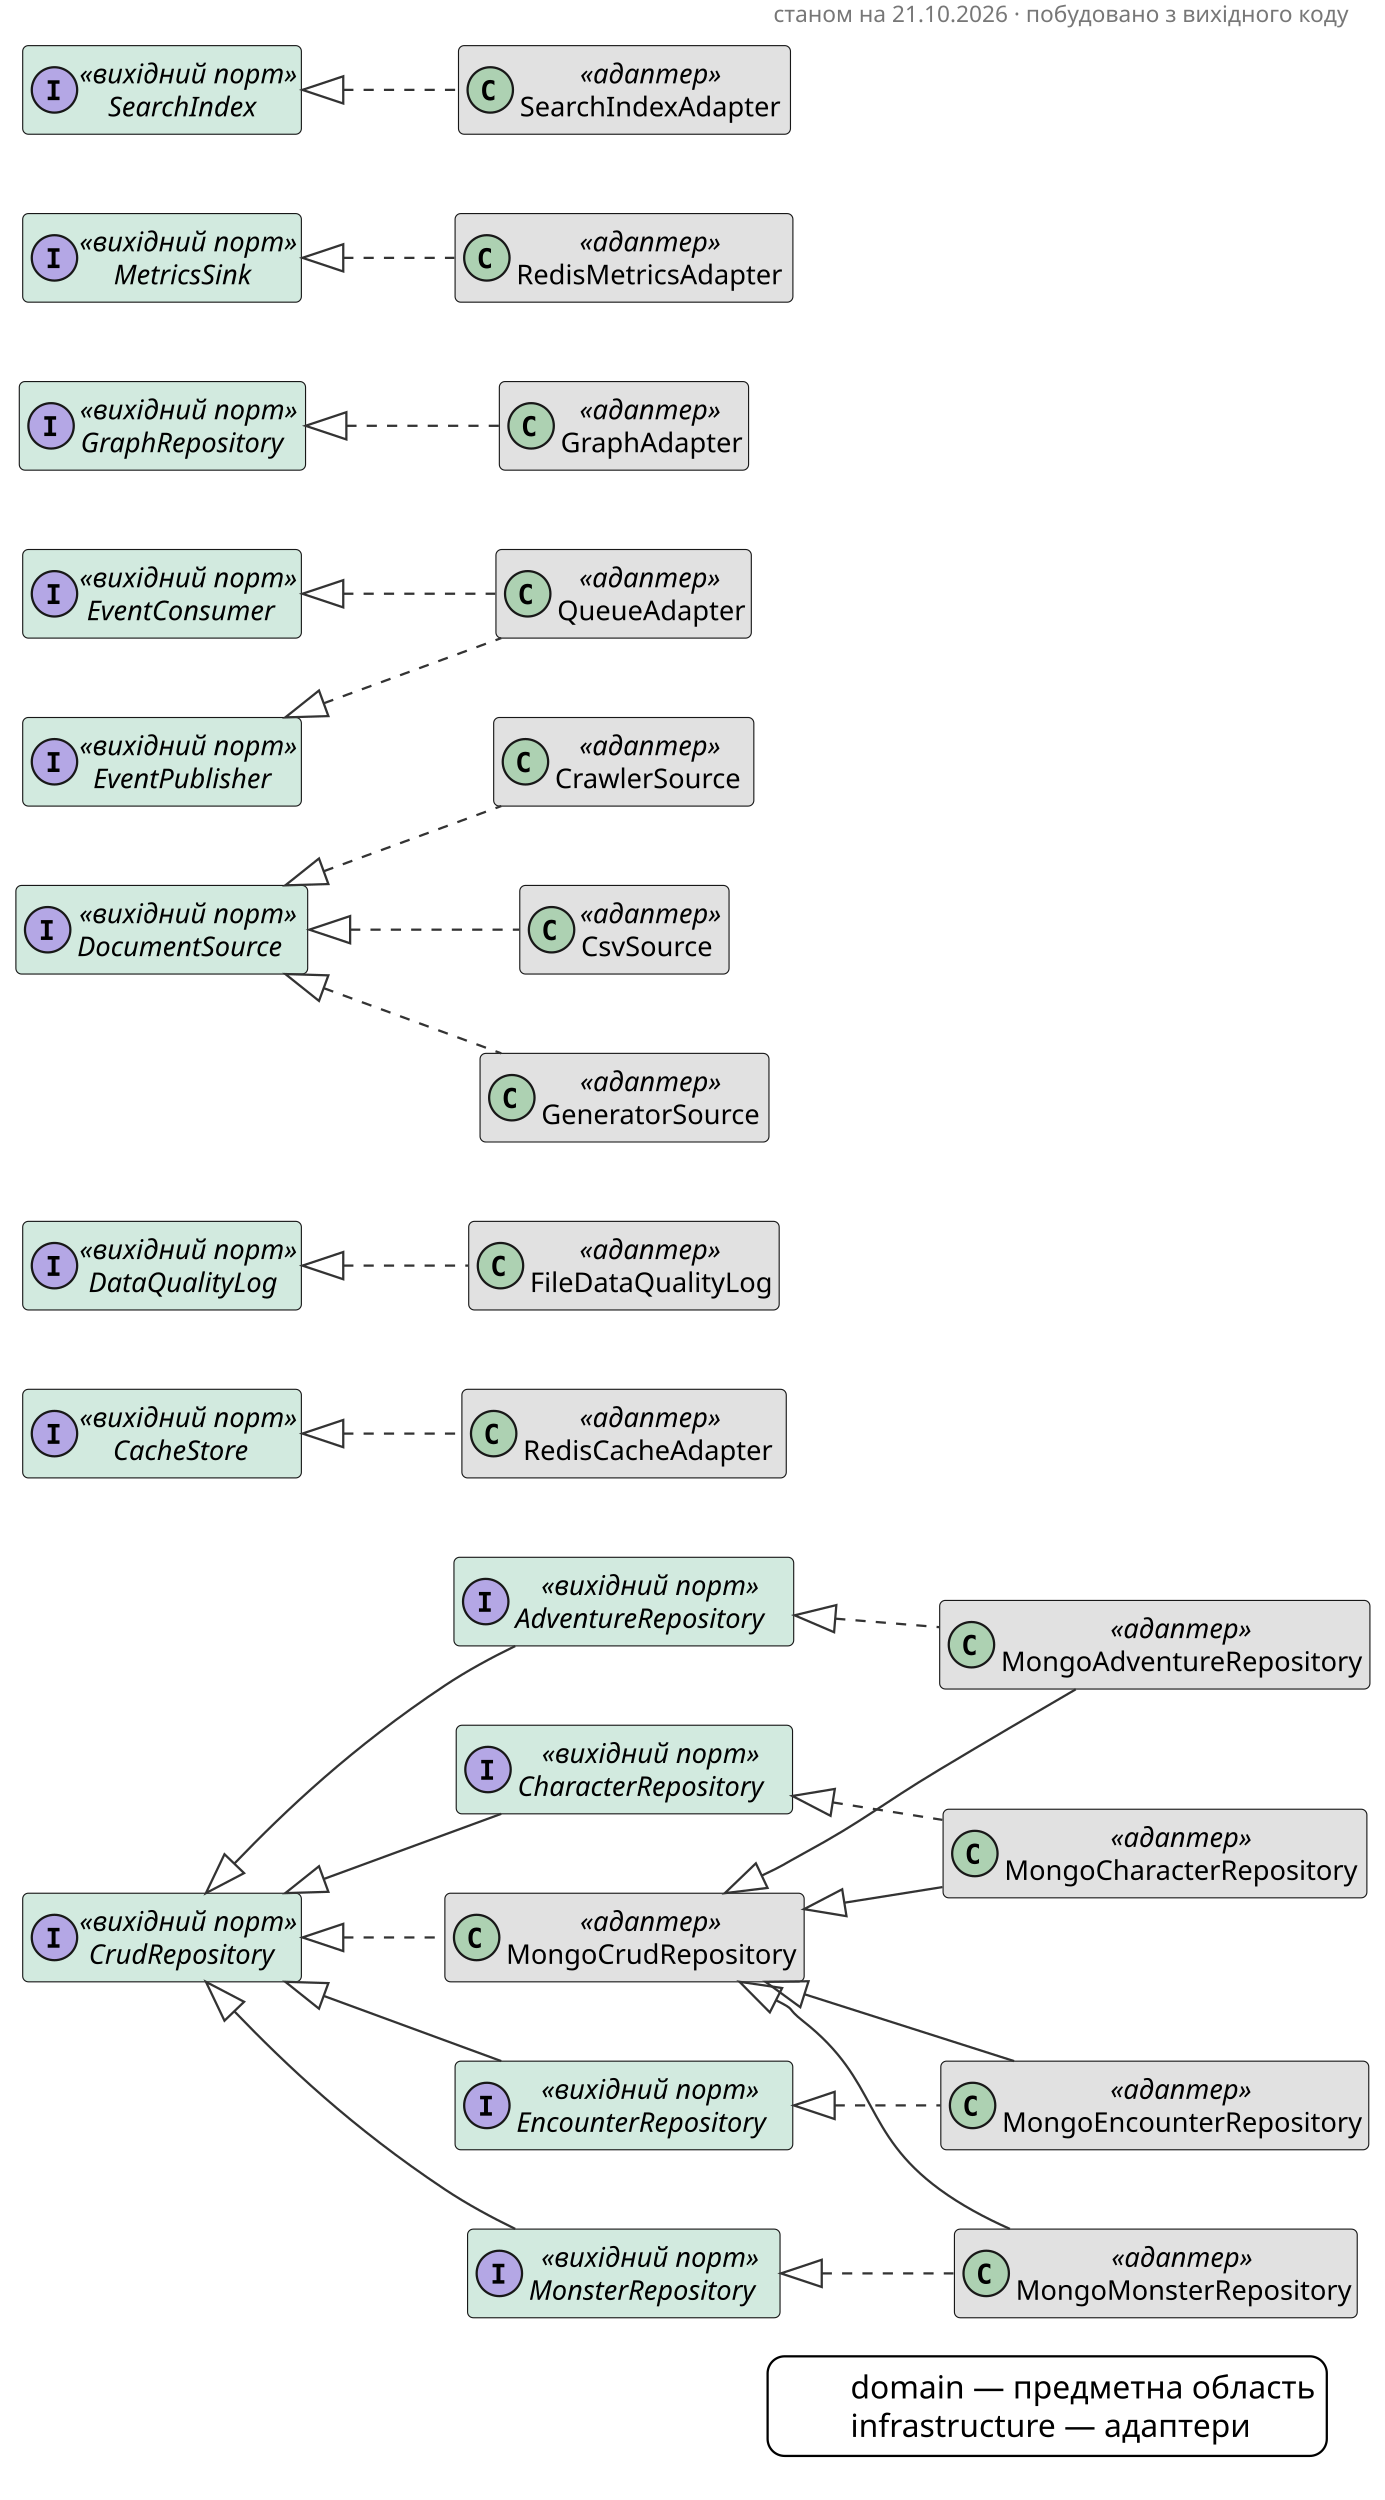
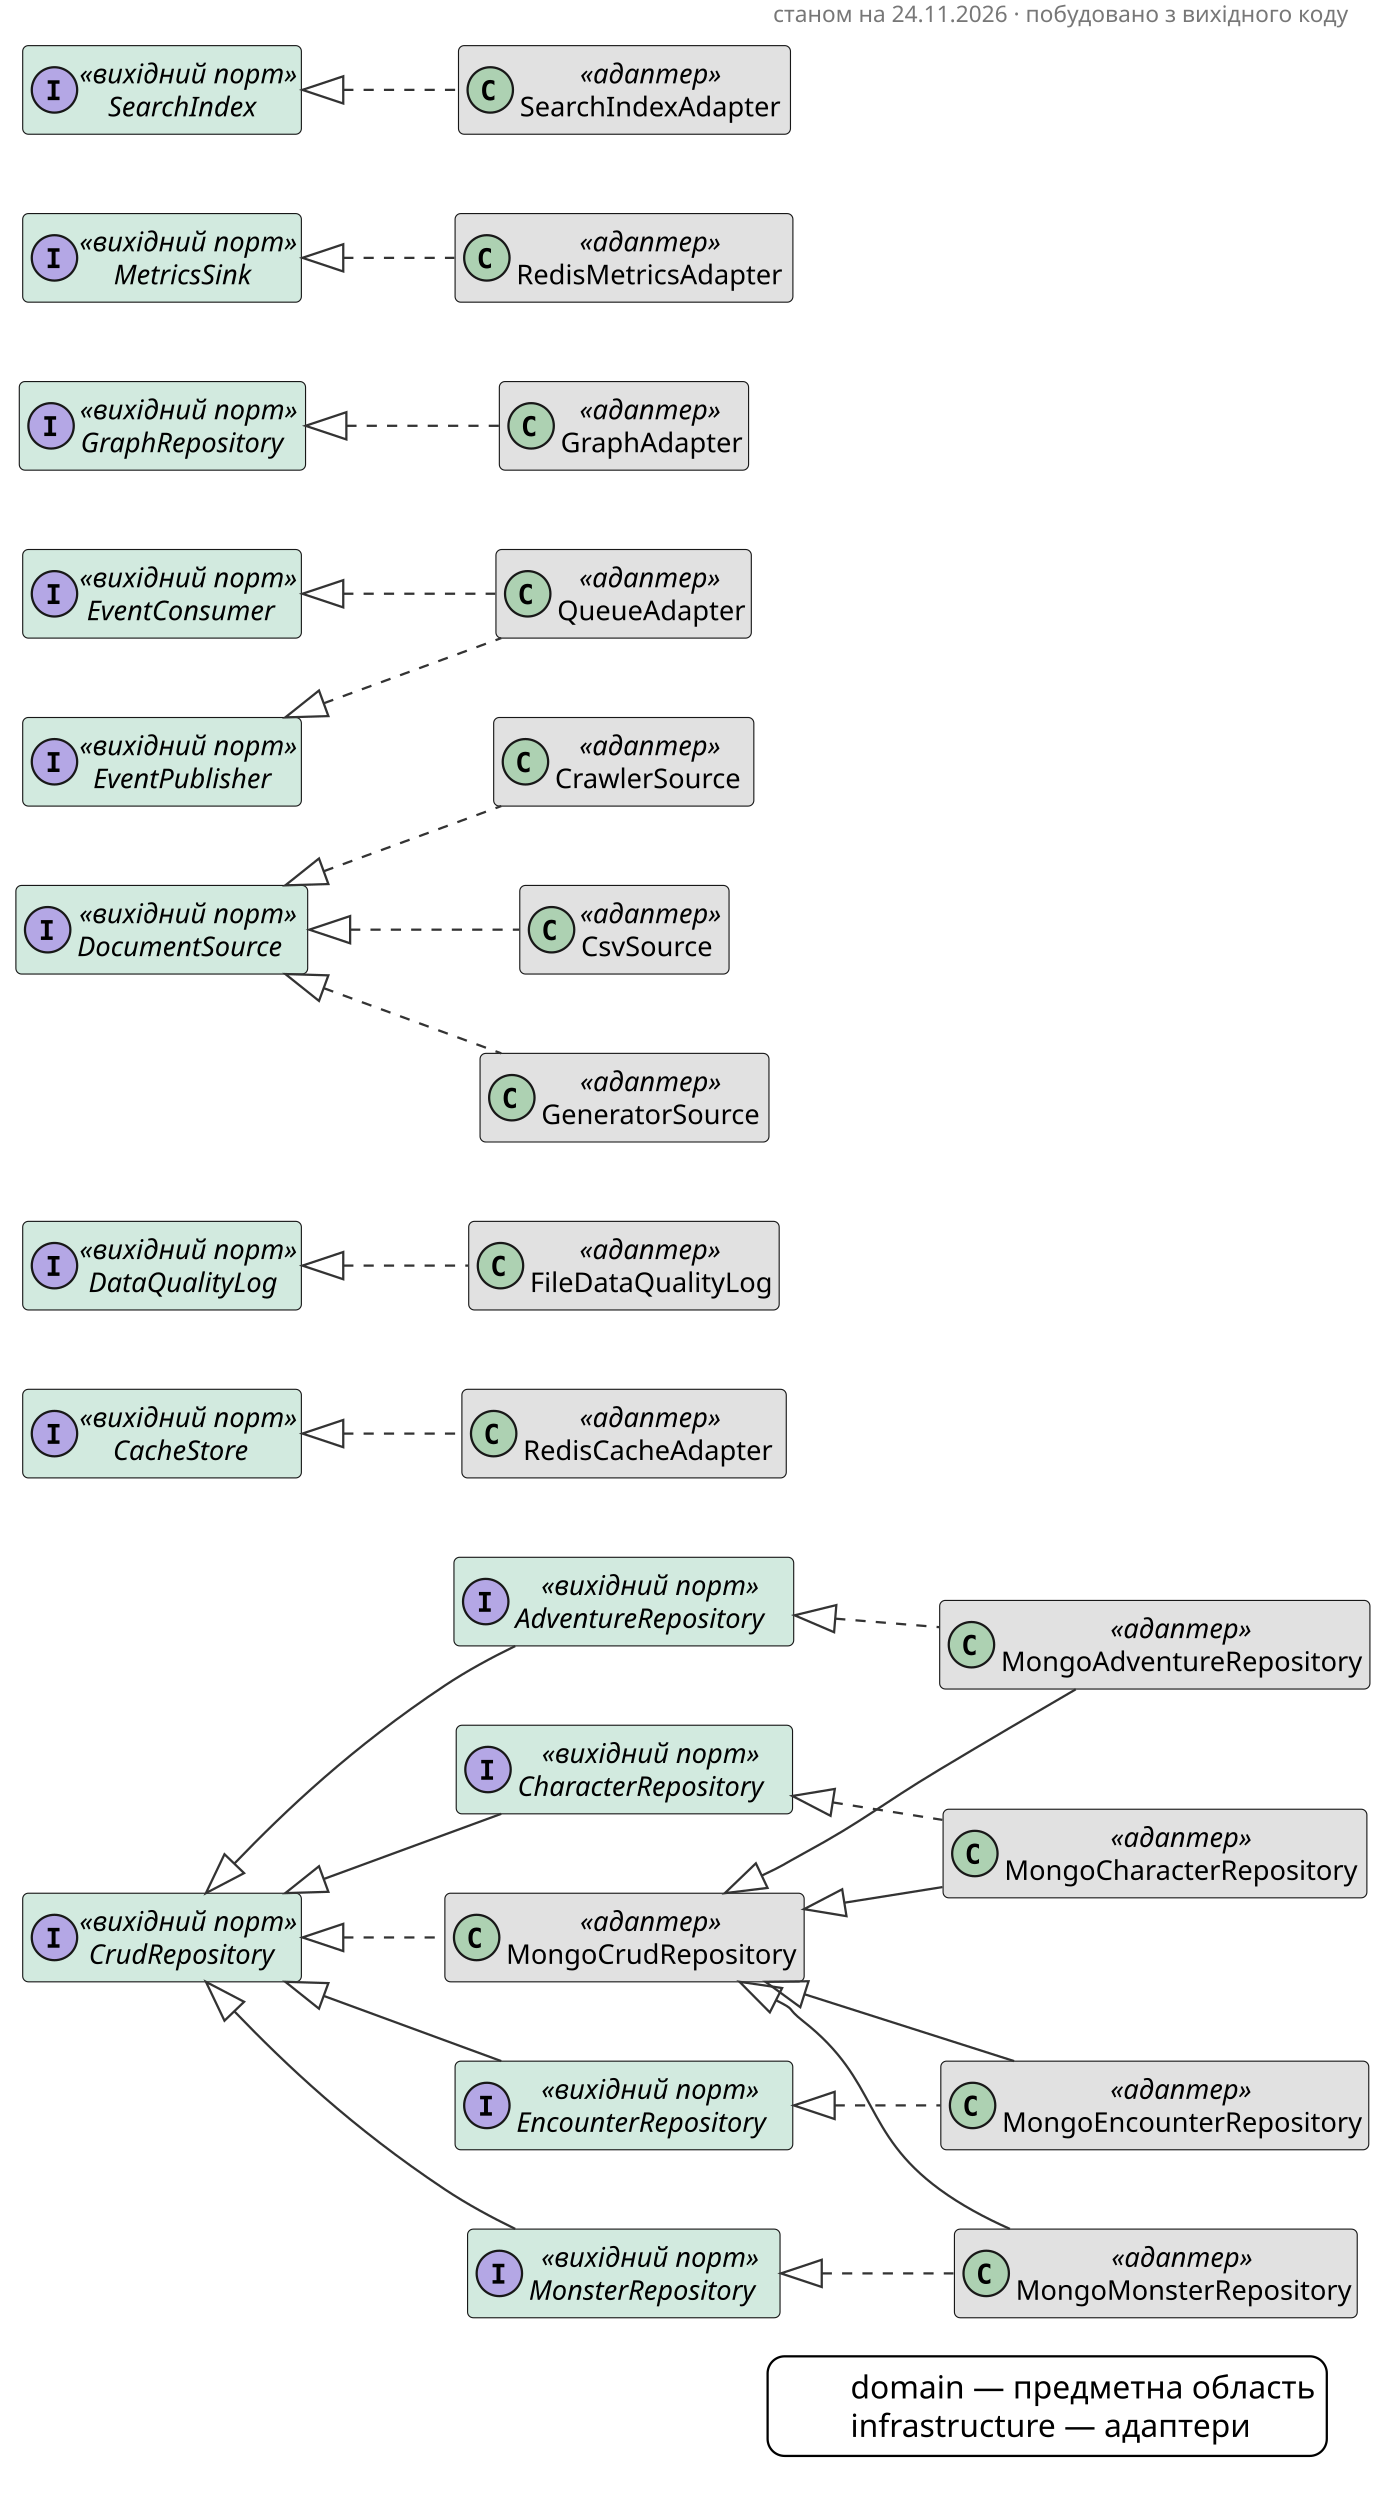
<svg xmlns="http://www.w3.org/2000/svg" contentStyleType="text/css" height="1721.875px" preserveAspectRatio="none" style="width:953px;height:1721px;background:#FFFFFF;" version="1.1" viewBox="0 0 953 1721" width="953.125px" zoomAndPan="magnify">
  <defs>
-     <filter height="1" id="bbl8fwgc0bscm0" width="1" x="0" y="0">
+     <filter height="1" id="b1nzphht1m0il40" width="1" x="0" y="0">
      <feFlood flood-color="#D2EADF" result="flood" />
      <feComposite in="SourceGraphic" in2="flood" operator="over" />
    </filter>
-     <filter height="1" id="bbl8fwgc0bscm1" width="1" x="0" y="0">
+     <filter height="1" id="b1nzphht1m0il41" width="1" x="0" y="0">
      <feFlood flood-color="#E1E1E1" result="flood" />
      <feComposite in="SourceGraphic" in2="flood" operator="over" />
    </filter>
  </defs>
  <g>
-     <text fill="#777777" font-family="sans-serif" font-size="15.625" lengthAdjust="spacing" textLength="399.712" x="532.408" y="15.137">станом на 21.10.2026 · побудовано з вихідного коду</text>
+     <text fill="#777777" font-family="sans-serif" font-size="15.625" lengthAdjust="spacing" textLength="399.948" x="532.172" y="15.137">станом на 24.11.2026 · побудовано з вихідного коду</text>
    <g id="elem_AdventureRepository">
      <rect codeLine="17" fill="#D2EADF" height="60.998" id="AdventureRepository" rx="3.906" ry="3.906" style="stroke:#181818;stroke-width:0.781;" width="233.881" x="312.5" y="1072.031" />
      <ellipse cx="334.375" cy="1102.53" fill="#B4A7E5" rx="15.625" ry="15.625" style="stroke:#181818;stroke-width:1.562;" />
      <path d="M329.712,1098.282 L329.712,1095.889 L337.842,1095.889 L337.842,1098.282 L335.132,1098.282 L335.132,1107.169 L337.842,1107.169 L337.842,1109.561 L329.712,1109.561 L329.712,1107.169 L332.422,1107.169 L332.422,1098.282 L329.712,1098.282 Z " fill="#000000" />
      <text fill="#000000" font-family="sans-serif" font-size="18.75" font-style="italic" lengthAdjust="spacing" textLength="151.218" x="372.582" y="1098.007">«вихідний порт»</text>
      <text fill="#000000" font-family="sans-serif" font-size="18.75" font-style="italic" lengthAdjust="spacing" textLength="187.006" x="354.688" y="1120.694">AdventureRepository</text>
    </g>
    <g id="elem_CacheStore">
      <rect codeLine="18" fill="#D2EADF" height="60.998" id="CacheStore" rx="3.906" ry="3.906" style="stroke:#181818;stroke-width:0.781;" width="191.843" x="15.625" y="956.406" />
      <ellipse cx="37.5" cy="986.905" fill="#B4A7E5" rx="15.625" ry="15.625" style="stroke:#181818;stroke-width:1.562;" />
      <path d="M32.837,982.657 L32.837,980.264 L40.967,980.264 L40.967,982.657 L38.257,982.657 L38.257,991.544 L40.967,991.544 L40.967,993.936 L32.837,993.936 L32.837,991.544 L35.547,991.544 L35.547,982.657 L32.837,982.657 Z " fill="#000000" />
      <text fill="#000000" font-family="sans-serif" font-size="18.75" font-style="italic" lengthAdjust="spacing" textLength="151.218" x="54.688" y="982.382">«вихідний порт»</text>
      <text fill="#000000" font-family="sans-serif" font-size="18.75" font-style="italic" lengthAdjust="spacing" textLength="105.075" x="77.759" y="1005.069">CacheStore</text>
    </g>
    <g id="elem_CharacterRepository">
      <rect codeLine="19" fill="#D2EADF" height="60.998" id="CharacterRepository" rx="3.906" ry="3.906" style="stroke:#181818;stroke-width:0.781;" width="231.519" x="314.062" y="1187.656" />
      <ellipse cx="335.938" cy="1218.155" fill="#B4A7E5" rx="15.625" ry="15.625" style="stroke:#181818;stroke-width:1.562;" />
      <path d="M331.274,1213.907 L331.274,1211.514 L339.404,1211.514 L339.404,1213.907 L336.694,1213.907 L336.694,1222.794 L339.404,1222.794 L339.404,1225.186 L331.274,1225.186 L331.274,1222.794 L333.984,1222.794 L333.984,1213.907 L331.274,1213.907 Z " fill="#000000" />
      <text fill="#000000" font-family="sans-serif" font-size="18.75" font-style="italic" lengthAdjust="spacing" textLength="151.218" x="372.963" y="1213.632">«вихідний порт»</text>
      <text fill="#000000" font-family="sans-serif" font-size="18.75" font-style="italic" lengthAdjust="spacing" textLength="184.644" x="356.25" y="1236.319">CharacterRepository</text>
    </g>
    <g id="elem_CrudRepository">
      <rect codeLine="20" fill="#D2EADF" height="60.998" id="CrudRepository" rx="3.906" ry="3.906" style="stroke:#181818;stroke-width:0.781;" width="191.843" x="15.625" y="1303.281" />
      <ellipse cx="37.5" cy="1333.78" fill="#B4A7E5" rx="15.625" ry="15.625" style="stroke:#181818;stroke-width:1.562;" />
      <path d="M32.837,1329.532 L32.837,1327.139 L40.967,1327.139 L40.967,1329.532 L38.257,1329.532 L38.257,1338.419 L40.967,1338.419 L40.967,1340.811 L32.837,1340.811 L32.837,1338.419 L35.547,1338.419 L35.547,1329.532 L32.837,1329.532 Z " fill="#000000" />
      <text fill="#000000" font-family="sans-serif" font-size="18.75" font-style="italic" lengthAdjust="spacing" textLength="151.218" x="54.688" y="1329.257">«вихідний порт»</text>
      <text fill="#000000" font-family="sans-serif" font-size="18.75" font-style="italic" lengthAdjust="spacing" textLength="138.391" x="61.101" y="1351.944">CrudRepository</text>
    </g>
    <g id="elem_DataQualityLog">
      <rect codeLine="21" fill="#D2EADF" height="60.998" id="DataQualityLog" rx="3.906" ry="3.906" style="stroke:#181818;stroke-width:0.781;" width="191.843" x="15.625" y="840.781" />
      <ellipse cx="37.5" cy="871.28" fill="#B4A7E5" rx="15.625" ry="15.625" style="stroke:#181818;stroke-width:1.562;" />
      <path d="M32.837,867.032 L32.837,864.639 L40.967,864.639 L40.967,867.032 L38.257,867.032 L38.257,875.919 L40.967,875.919 L40.967,878.311 L32.837,878.311 L32.837,875.919 L35.547,875.919 L35.547,867.032 L32.837,867.032 Z " fill="#000000" />
      <text fill="#000000" font-family="sans-serif" font-size="18.75" font-style="italic" lengthAdjust="spacing" textLength="151.218" x="54.688" y="866.757">«вихідний порт»</text>
      <text fill="#000000" font-family="sans-serif" font-size="18.75" font-style="italic" lengthAdjust="spacing" textLength="138.767" x="60.913" y="889.444">DataQualityLog</text>
    </g>
    <g id="elem_DocumentSource">
      <rect codeLine="22" fill="#D2EADF" height="60.998" id="DocumentSource" rx="3.906" ry="3.906" style="stroke:#181818;stroke-width:0.781;" width="200.867" x="10.938" y="609.531" />
      <ellipse cx="32.812" cy="640.03" fill="#B4A7E5" rx="15.625" ry="15.625" style="stroke:#181818;stroke-width:1.562;" />
      <path d="M28.149,635.782 L28.149,633.389 L36.279,633.389 L36.279,635.782 L33.569,635.782 L33.569,644.669 L36.279,644.669 L36.279,647.061 L28.149,647.061 L28.149,644.669 L30.859,644.669 L30.859,635.782 L28.149,635.782 Z " fill="#000000" />
      <text fill="#000000" font-family="sans-serif" font-size="18.75" font-style="italic" lengthAdjust="spacing" textLength="151.218" x="54.512" y="635.507">«вихідний порт»</text>
      <text fill="#000000" font-family="sans-serif" font-size="18.75" font-style="italic" lengthAdjust="spacing" textLength="153.992" x="53.125" y="658.194">DocumentSource</text>
    </g>
    <g id="elem_EncounterRepository">
      <rect codeLine="23" fill="#D2EADF" height="60.998" id="EncounterRepository" rx="3.906" ry="3.906" style="stroke:#181818;stroke-width:0.781;" width="232.462" x="313.281" y="1418.906" />
      <ellipse cx="335.156" cy="1449.405" fill="#B4A7E5" rx="15.625" ry="15.625" style="stroke:#181818;stroke-width:1.562;" />
      <path d="M330.493,1445.157 L330.493,1442.764 L338.623,1442.764 L338.623,1445.157 L335.913,1445.157 L335.913,1454.044 L338.623,1454.044 L338.623,1456.436 L330.493,1456.436 L330.493,1454.044 L333.203,1454.044 L333.203,1445.157 L330.493,1445.157 Z " fill="#000000" />
      <text fill="#000000" font-family="sans-serif" font-size="18.75" font-style="italic" lengthAdjust="spacing" textLength="151.218" x="372.653" y="1444.882">«вихідний порт»</text>
      <text fill="#000000" font-family="sans-serif" font-size="18.75" font-style="italic" lengthAdjust="spacing" textLength="185.587" x="355.469" y="1467.569">EncounterRepository</text>
    </g>
    <g id="elem_EventConsumer">
      <rect codeLine="24" fill="#D2EADF" height="60.998" id="EventConsumer" rx="3.906" ry="3.906" style="stroke:#181818;stroke-width:0.781;" width="191.843" x="15.625" y="378.281" />
      <ellipse cx="37.5" cy="408.78" fill="#B4A7E5" rx="15.625" ry="15.625" style="stroke:#181818;stroke-width:1.562;" />
      <path d="M32.837,404.532 L32.837,402.139 L40.967,402.139 L40.967,404.532 L38.257,404.532 L38.257,413.419 L40.967,413.419 L40.967,415.811 L32.837,415.811 L32.837,413.419 L35.547,413.419 L35.547,404.532 L32.837,404.532 Z " fill="#000000" />
      <text fill="#000000" font-family="sans-serif" font-size="18.75" font-style="italic" lengthAdjust="spacing" textLength="151.218" x="54.688" y="404.257">«вихідний порт»</text>
      <text fill="#000000" font-family="sans-serif" font-size="18.75" font-style="italic" lengthAdjust="spacing" textLength="141.147" x="59.723" y="426.944">EventConsumer</text>
    </g>
    <g id="elem_EventPublisher">
      <rect codeLine="25" fill="#D2EADF" height="60.998" id="EventPublisher" rx="3.906" ry="3.906" style="stroke:#181818;stroke-width:0.781;" width="191.843" x="15.625" y="493.906" />
      <ellipse cx="37.5" cy="524.405" fill="#B4A7E5" rx="15.625" ry="15.625" style="stroke:#181818;stroke-width:1.562;" />
      <path d="M32.837,520.157 L32.837,517.764 L40.967,517.764 L40.967,520.157 L38.257,520.157 L38.257,529.044 L40.967,529.044 L40.967,531.436 L32.837,531.436 L32.837,529.044 L35.547,529.044 L35.547,520.157 L32.837,520.157 Z " fill="#000000" />
      <text fill="#000000" font-family="sans-serif" font-size="18.75" font-style="italic" lengthAdjust="spacing" textLength="151.218" x="54.688" y="519.882">«вихідний порт»</text>
      <text fill="#000000" font-family="sans-serif" font-size="18.75" font-style="italic" lengthAdjust="spacing" textLength="132.339" x="64.127" y="542.569">EventPublisher</text>
    </g>
    <g id="elem_GraphRepository">
      <rect codeLine="26" fill="#D2EADF" height="60.998" id="GraphRepository" rx="3.906" ry="3.906" style="stroke:#181818;stroke-width:0.781;" width="197.058" x="13.281" y="262.656" />
      <ellipse cx="35.156" cy="293.155" fill="#B4A7E5" rx="15.625" ry="15.625" style="stroke:#181818;stroke-width:1.562;" />
      <path d="M30.493,288.907 L30.493,286.514 L38.623,286.514 L38.623,288.907 L35.913,288.907 L35.913,297.794 L38.623,297.794 L38.623,300.186 L30.493,300.186 L30.493,297.794 L33.203,297.794 L33.203,288.907 L30.493,288.907 Z " fill="#000000" />
      <text fill="#000000" font-family="sans-serif" font-size="18.75" font-style="italic" lengthAdjust="spacing" textLength="151.218" x="54.952" y="288.632">«вихідний порт»</text>
      <text fill="#000000" font-family="sans-serif" font-size="18.75" font-style="italic" lengthAdjust="spacing" textLength="150.183" x="55.469" y="311.319">GraphRepository</text>
    </g>
    <g id="elem_MetricsSink">
      <rect codeLine="27" fill="#D2EADF" height="60.998" id="MetricsSink" rx="3.906" ry="3.906" style="stroke:#181818;stroke-width:0.781;" width="191.843" x="15.625" y="147.031" />
      <ellipse cx="37.5" cy="177.53" fill="#B4A7E5" rx="15.625" ry="15.625" style="stroke:#181818;stroke-width:1.562;" />
      <path d="M32.837,173.282 L32.837,170.889 L40.967,170.889 L40.967,173.282 L38.257,173.282 L38.257,182.169 L40.967,182.169 L40.967,184.561 L32.837,184.561 L32.837,182.169 L35.547,182.169 L35.547,173.282 L32.837,173.282 Z " fill="#000000" />
      <text fill="#000000" font-family="sans-serif" font-size="18.75" font-style="italic" lengthAdjust="spacing" textLength="151.218" x="54.688" y="173.007">«вихідний порт»</text>
      <text fill="#000000" font-family="sans-serif" font-size="18.75" font-style="italic" lengthAdjust="spacing" textLength="104.059" x="78.267" y="195.694">MetricsSink</text>
    </g>
    <g id="elem_MonsterRepository">
      <rect codeLine="28" fill="#D2EADF" height="60.998" id="MonsterRepository" rx="3.906" ry="3.906" style="stroke:#181818;stroke-width:0.781;" width="215.103" x="321.875" y="1534.531" />
      <ellipse cx="343.75" cy="1565.03" fill="#B4A7E5" rx="15.625" ry="15.625" style="stroke:#181818;stroke-width:1.562;" />
      <path d="M339.087,1560.782 L339.087,1558.389 L347.217,1558.389 L347.217,1560.782 L344.507,1560.782 L344.507,1569.669 L347.217,1569.669 L347.217,1572.061 L339.087,1572.061 L339.087,1569.669 L341.797,1569.669 L341.797,1560.782 L339.087,1560.782 Z " fill="#000000" />
      <text fill="#000000" font-family="sans-serif" font-size="18.75" font-style="italic" lengthAdjust="spacing" textLength="151.218" x="372.568" y="1560.507">«вихідний порт»</text>
      <text fill="#000000" font-family="sans-serif" font-size="18.75" font-style="italic" lengthAdjust="spacing" textLength="168.228" x="364.062" y="1583.194">MonsterRepository</text>
    </g>
    <g id="elem_SearchIndex">
      <rect codeLine="29" fill="#D2EADF" height="60.998" id="SearchIndex" rx="3.906" ry="3.906" style="stroke:#181818;stroke-width:0.781;" width="191.843" x="15.625" y="31.406" />
      <ellipse cx="37.5" cy="61.905" fill="#B4A7E5" rx="15.625" ry="15.625" style="stroke:#181818;stroke-width:1.562;" />
      <path d="M32.837,57.657 L32.837,55.264 L40.967,55.264 L40.967,57.657 L38.257,57.657 L38.257,66.544 L40.967,66.544 L40.967,68.936 L32.837,68.936 L32.837,66.544 L35.547,66.544 L35.547,57.657 L32.837,57.657 Z " fill="#000000" />
      <text fill="#000000" font-family="sans-serif" font-size="18.75" font-style="italic" lengthAdjust="spacing" textLength="151.218" x="54.688" y="57.382">«вихідний порт»</text>
      <text fill="#000000" font-family="sans-serif" font-size="18.75" font-style="italic" lengthAdjust="spacing" textLength="111.832" x="74.38" y="80.069">SearchIndex</text>
    </g>
    <g id="elem_QueueAdapter">
      <rect codeLine="30" fill="#E1E1E1" height="60.998" id="QueueAdapter" rx="3.906" ry="3.906" style="stroke:#181818;stroke-width:0.781;" width="175.8" x="341.406" y="378.281" />
      <ellipse cx="363.281" cy="408.78" fill="#ADD1B2" rx="15.625" ry="15.625" style="stroke:#181818;stroke-width:1.562;" />
      <path d="M366.138,415.421 Q365.503,415.738 364.795,415.909 Q364.087,416.08 363.33,416.08 Q360.547,416.08 359.082,414.273 Q357.642,412.442 357.642,409 Q357.642,405.533 359.082,403.726 Q360.547,401.895 363.33,401.895 Q364.087,401.895 364.795,402.066 Q365.527,402.212 366.138,402.554 L366.138,405.557 Q365.454,404.923 364.795,404.63 Q364.136,404.312 363.452,404.312 Q361.963,404.312 361.206,405.508 Q360.449,406.68 360.449,409 Q360.449,411.295 361.206,412.466 Q361.963,413.638 363.452,413.638 Q364.136,413.638 364.795,413.345 Q365.454,413.052 366.138,412.418 L366.138,415.421 Z " fill="#000000" />
      <text fill="#000000" font-family="sans-serif" font-size="18.75" font-style="italic" lengthAdjust="spacing" textLength="98.731" x="398.691" y="404.257">«адаптер»</text>
      <text fill="#000000" font-family="sans-serif" font-size="18.75" lengthAdjust="spacing" textLength="128.925" x="383.594" y="426.944">QueueAdapter</text>
    </g>
    <g id="elem_FileDataQualityLog">
      <rect codeLine="31" fill="#E1E1E1" height="60.998" id="FileDataQualityLog" rx="3.906" ry="3.906" style="stroke:#181818;stroke-width:0.781;" width="213.73" x="322.656" y="840.781" />
      <ellipse cx="344.531" cy="871.28" fill="#ADD1B2" rx="15.625" ry="15.625" style="stroke:#181818;stroke-width:1.562;" />
      <path d="M347.388,877.92 Q346.753,878.238 346.045,878.409 Q345.337,878.58 344.58,878.58 Q341.797,878.58 340.332,876.773 Q338.892,874.942 338.892,871.5 Q338.892,868.033 340.332,866.226 Q341.797,864.395 344.58,864.395 Q345.337,864.395 346.045,864.566 Q346.777,864.712 347.388,865.054 L347.388,868.057 Q346.704,867.423 346.045,867.13 Q345.386,866.812 344.702,866.812 Q343.213,866.812 342.456,868.008 Q341.699,869.18 341.699,871.5 Q341.699,873.795 342.456,874.966 Q343.213,876.138 344.702,876.138 Q345.386,876.138 346.045,875.845 Q346.704,875.552 347.388,874.918 L347.388,877.92 Z " fill="#000000" />
      <text fill="#000000" font-family="sans-serif" font-size="18.75" font-style="italic" lengthAdjust="spacing" textLength="98.731" x="398.906" y="866.757">«адаптер»</text>
      <text fill="#000000" font-family="sans-serif" font-size="18.75" lengthAdjust="spacing" textLength="166.855" x="364.844" y="889.444">FileDataQualityLog</text>
    </g>
    <g id="elem_GraphAdapter">
      <rect codeLine="32" fill="#E1E1E1" height="60.998" id="GraphAdapter" rx="3.906" ry="3.906" style="stroke:#181818;stroke-width:0.781;" width="171.57" x="343.75" y="262.656" />
      <ellipse cx="365.625" cy="293.155" fill="#ADD1B2" rx="15.625" ry="15.625" style="stroke:#181818;stroke-width:1.562;" />
      <path d="M368.481,299.796 Q367.847,300.113 367.139,300.284 Q366.431,300.455 365.674,300.455 Q362.891,300.455 361.426,298.648 Q359.985,296.817 359.985,293.375 Q359.985,289.908 361.426,288.101 Q362.891,286.27 365.674,286.27 Q366.431,286.27 367.139,286.441 Q367.871,286.587 368.481,286.929 L368.481,289.932 Q367.798,289.298 367.139,289.005 Q366.479,288.687 365.796,288.687 Q364.307,288.687 363.55,289.883 Q362.793,291.055 362.793,293.375 Q362.793,295.67 363.55,296.841 Q364.307,298.013 365.796,298.013 Q366.479,298.013 367.139,297.72 Q367.798,297.427 368.481,296.793 L368.481,299.796 Z " fill="#000000" />
      <text fill="#000000" font-family="sans-serif" font-size="18.75" font-style="italic" lengthAdjust="spacing" textLength="98.731" x="398.92" y="288.632">«адаптер»</text>
      <text fill="#000000" font-family="sans-serif" font-size="18.75" lengthAdjust="spacing" textLength="124.695" x="385.938" y="311.319">GraphAdapter</text>
    </g>
    <g id="elem_MongoAdventureRepository">
      <rect codeLine="33" fill="#E1E1E1" height="60.998" id="MongoAdventureRepository" rx="3.906" ry="3.906" style="stroke:#181818;stroke-width:0.781;" width="296.182" x="646.875" y="1101.718" />
      <ellipse cx="668.75" cy="1132.217" fill="#ADD1B2" rx="15.625" ry="15.625" style="stroke:#181818;stroke-width:1.562;" />
      <path d="M671.606,1138.858 Q670.972,1139.175 670.264,1139.346 Q669.556,1139.517 668.799,1139.517 Q666.016,1139.517 664.551,1137.711 Q663.11,1135.88 663.11,1132.437 Q663.11,1128.97 664.551,1127.164 Q666.016,1125.333 668.799,1125.333 Q669.556,1125.333 670.264,1125.504 Q670.996,1125.65 671.606,1125.992 L671.606,1128.995 Q670.923,1128.36 670.264,1128.067 Q669.605,1127.75 668.921,1127.75 Q667.432,1127.75 666.675,1128.946 Q665.918,1130.118 665.918,1132.437 Q665.918,1134.732 666.675,1135.904 Q667.432,1137.076 668.921,1137.076 Q669.605,1137.076 670.264,1136.783 Q670.923,1136.49 671.606,1135.855 L671.606,1138.858 Z " fill="#000000" />
      <text fill="#000000" font-family="sans-serif" font-size="18.75" font-style="italic" lengthAdjust="spacing" textLength="98.731" x="764.351" y="1127.695">«адаптер»</text>
      <text fill="#000000" font-family="sans-serif" font-size="18.75" lengthAdjust="spacing" textLength="249.307" x="689.062" y="1150.381">MongoAdventureRepository</text>
    </g>
    <g id="elem_MongoCharacterRepository">
      <rect codeLine="34" fill="#E1E1E1" height="60.998" id="MongoCharacterRepository" rx="3.906" ry="3.906" style="stroke:#181818;stroke-width:0.781;" width="291.742" x="649.219" y="1245.468" />
      <ellipse cx="671.094" cy="1275.967" fill="#ADD1B2" rx="15.625" ry="15.625" style="stroke:#181818;stroke-width:1.562;" />
      <path d="M673.95,1282.608 Q673.315,1282.925 672.607,1283.096 Q671.899,1283.267 671.143,1283.267 Q668.359,1283.267 666.894,1281.461 Q665.454,1279.63 665.454,1276.187 Q665.454,1272.72 666.894,1270.914 Q668.359,1269.083 671.143,1269.083 Q671.899,1269.083 672.607,1269.254 Q673.34,1269.4 673.95,1269.742 L673.95,1272.745 Q673.267,1272.11 672.607,1271.817 Q671.948,1271.5 671.265,1271.5 Q669.775,1271.5 669.019,1272.696 Q668.262,1273.868 668.262,1276.187 Q668.262,1278.482 669.019,1279.654 Q669.775,1280.826 671.265,1280.826 Q671.948,1280.826 672.607,1280.533 Q673.267,1280.24 673.95,1279.605 L673.95,1282.608 Z " fill="#000000" />
      <text fill="#000000" font-family="sans-serif" font-size="18.75" font-style="italic" lengthAdjust="spacing" textLength="98.731" x="764.475" y="1271.445">«адаптер»</text>
      <text fill="#000000" font-family="sans-serif" font-size="18.75" lengthAdjust="spacing" textLength="244.867" x="691.406" y="1294.131">MongoCharacterRepository</text>
    </g>
    <g id="elem_MongoCrudRepository">
      <rect codeLine="35" fill="#E1E1E1" height="60.998" id="MongoCrudRepository" rx="3.906" ry="3.906" style="stroke:#181818;stroke-width:0.781;" width="247.33" x="306.25" y="1303.281" />
      <ellipse cx="328.125" cy="1333.78" fill="#ADD1B2" rx="15.625" ry="15.625" style="stroke:#181818;stroke-width:1.562;" />
      <path d="M330.981,1340.42 Q330.347,1340.738 329.639,1340.909 Q328.931,1341.08 328.174,1341.08 Q325.391,1341.08 323.926,1339.273 Q322.485,1337.442 322.485,1334 Q322.485,1330.533 323.926,1328.726 Q325.391,1326.895 328.174,1326.895 Q328.931,1326.895 329.639,1327.066 Q330.371,1327.213 330.981,1327.554 L330.981,1330.557 Q330.298,1329.922 329.639,1329.63 Q328.979,1329.312 328.296,1329.312 Q326.807,1329.312 326.05,1330.508 Q325.293,1331.68 325.293,1334 Q325.293,1336.295 326.05,1337.466 Q326.807,1338.638 328.296,1338.638 Q328.979,1338.638 329.639,1338.345 Q330.298,1338.052 330.981,1337.418 L330.981,1340.42 Z " fill="#000000" />
      <text fill="#000000" font-family="sans-serif" font-size="18.75" font-style="italic" lengthAdjust="spacing" textLength="98.731" x="399.3" y="1329.257">«адаптер»</text>
      <text fill="#000000" font-family="sans-serif" font-size="18.75" lengthAdjust="spacing" textLength="200.455" x="348.438" y="1351.944">MongoCrudRepository</text>
    </g>
    <g id="elem_MongoEncounterRepository">
      <rect codeLine="36" fill="#E1E1E1" height="60.998" id="MongoEncounterRepository" rx="3.906" ry="3.906" style="stroke:#181818;stroke-width:0.781;" width="294.598" x="647.656" y="1418.906" />
      <ellipse cx="669.531" cy="1449.405" fill="#ADD1B2" rx="15.625" ry="15.625" style="stroke:#181818;stroke-width:1.562;" />
      <path d="M672.388,1456.045 Q671.753,1456.363 671.045,1456.534 Q670.337,1456.705 669.58,1456.705 Q666.797,1456.705 665.332,1454.898 Q663.892,1453.067 663.892,1449.625 Q663.892,1446.158 665.332,1444.351 Q666.797,1442.52 669.58,1442.52 Q670.337,1442.52 671.045,1442.691 Q671.777,1442.838 672.388,1443.179 L672.388,1446.182 Q671.704,1445.547 671.045,1445.255 Q670.386,1444.937 669.702,1444.937 Q668.213,1444.937 667.456,1446.133 Q666.699,1447.305 666.699,1449.625 Q666.699,1451.92 667.456,1453.091 Q668.213,1454.263 669.702,1454.263 Q670.386,1454.263 671.045,1453.97 Q671.704,1453.677 672.388,1453.043 L672.388,1456.045 Z " fill="#000000" />
      <text fill="#000000" font-family="sans-serif" font-size="18.75" font-style="italic" lengthAdjust="spacing" textLength="98.731" x="764.34" y="1444.882">«адаптер»</text>
      <text fill="#000000" font-family="sans-serif" font-size="18.75" lengthAdjust="spacing" textLength="247.723" x="689.844" y="1467.569">MongoEncounterRepository</text>
    </g>
    <g id="elem_MongoMonsterRepository">
      <rect codeLine="37" fill="#E1E1E1" height="60.998" id="MongoMonsterRepository" rx="3.906" ry="3.906" style="stroke:#181818;stroke-width:0.781;" width="277.286" x="657.031" y="1534.531" />
      <ellipse cx="678.906" cy="1565.03" fill="#ADD1B2" rx="15.625" ry="15.625" style="stroke:#181818;stroke-width:1.562;" />
      <path d="M681.763,1571.67 Q681.128,1571.988 680.42,1572.159 Q679.712,1572.33 678.955,1572.33 Q676.172,1572.33 674.707,1570.523 Q673.267,1568.692 673.267,1565.25 Q673.267,1561.783 674.707,1559.976 Q676.172,1558.145 678.955,1558.145 Q679.712,1558.145 680.42,1558.316 Q681.152,1558.463 681.763,1558.804 L681.763,1561.807 Q681.079,1561.172 680.42,1560.88 Q679.761,1560.562 679.077,1560.562 Q677.588,1560.562 676.831,1561.758 Q676.074,1562.93 676.074,1565.25 Q676.074,1567.545 676.831,1568.716 Q677.588,1569.888 679.077,1569.888 Q679.761,1569.888 680.42,1569.595 Q681.079,1569.302 681.763,1568.668 L681.763,1571.67 Z " fill="#000000" />
      <text fill="#000000" font-family="sans-serif" font-size="18.75" font-style="italic" lengthAdjust="spacing" textLength="98.731" x="765.059" y="1560.507">«адаптер»</text>
      <text fill="#000000" font-family="sans-serif" font-size="18.75" lengthAdjust="spacing" textLength="230.411" x="699.219" y="1583.194">MongoMonsterRepository</text>
    </g>
    <g id="elem_RedisCacheAdapter">
      <rect codeLine="38" fill="#E1E1E1" height="60.998" id="RedisCacheAdapter" rx="3.906" ry="3.906" style="stroke:#181818;stroke-width:0.781;" width="223.297" x="317.969" y="956.406" />
      <ellipse cx="339.844" cy="986.905" fill="#ADD1B2" rx="15.625" ry="15.625" style="stroke:#181818;stroke-width:1.562;" />
      <path d="M342.7,993.545 Q342.065,993.863 341.357,994.034 Q340.649,994.205 339.893,994.205 Q337.109,994.205 335.644,992.398 Q334.204,990.567 334.204,987.125 Q334.204,983.658 335.644,981.851 Q337.109,980.02 339.893,980.02 Q340.649,980.02 341.357,980.191 Q342.09,980.337 342.7,980.679 L342.7,983.682 Q342.017,983.048 341.357,982.755 Q340.698,982.437 340.015,982.437 Q338.525,982.437 337.769,983.633 Q337.012,984.805 337.012,987.125 Q337.012,989.42 337.769,990.591 Q338.525,991.763 340.015,991.763 Q340.698,991.763 341.357,991.47 Q342.017,991.177 342.7,990.543 L342.7,993.545 Z " fill="#000000" />
      <text fill="#000000" font-family="sans-serif" font-size="18.75" font-style="italic" lengthAdjust="spacing" textLength="98.731" x="399.002" y="982.382">«адаптер»</text>
      <text fill="#000000" font-family="sans-serif" font-size="18.75" lengthAdjust="spacing" textLength="176.422" x="360.156" y="1005.069">RedisCacheAdapter</text>
    </g>
    <g id="elem_RedisMetricsAdapter">
      <rect codeLine="39" fill="#E1E1E1" height="60.998" id="RedisMetricsAdapter" rx="3.906" ry="3.906" style="stroke:#181818;stroke-width:0.781;" width="232.553" x="313.281" y="147.031" />
      <ellipse cx="335.156" cy="177.53" fill="#ADD1B2" rx="15.625" ry="15.625" style="stroke:#181818;stroke-width:1.562;" />
      <path d="M338.013,184.171 Q337.378,184.488 336.67,184.659 Q335.962,184.83 335.205,184.83 Q332.422,184.83 330.957,183.023 Q329.517,181.192 329.517,177.75 Q329.517,174.283 330.957,172.476 Q332.422,170.645 335.205,170.645 Q335.962,170.645 336.67,170.816 Q337.402,170.963 338.013,171.304 L338.013,174.307 Q337.329,173.673 336.67,173.38 Q336.011,173.062 335.327,173.062 Q333.838,173.062 333.081,174.258 Q332.324,175.43 332.324,177.75 Q332.324,180.045 333.081,181.216 Q333.838,182.388 335.327,182.388 Q336.011,182.388 336.67,182.095 Q337.329,181.802 338.013,181.168 L338.013,184.171 Z " fill="#000000" />
      <text fill="#000000" font-family="sans-serif" font-size="18.75" font-style="italic" lengthAdjust="spacing" textLength="98.731" x="398.943" y="173.007">«адаптер»</text>
      <text fill="#000000" font-family="sans-serif" font-size="18.75" lengthAdjust="spacing" textLength="185.678" x="355.469" y="195.694">RedisMetricsAdapter</text>
    </g>
    <g id="elem_SearchIndexAdapter">
      <rect codeLine="40" fill="#E1E1E1" height="60.998" id="SearchIndexAdapter" rx="3.906" ry="3.906" style="stroke:#181818;stroke-width:0.781;" width="228.534" x="315.625" y="31.406" />
      <ellipse cx="337.5" cy="61.905" fill="#ADD1B2" rx="15.625" ry="15.625" style="stroke:#181818;stroke-width:1.562;" />
      <path d="M340.356,68.546 Q339.722,68.863 339.014,69.034 Q338.306,69.205 337.549,69.205 Q334.766,69.205 333.301,67.398 Q331.86,65.567 331.86,62.125 Q331.86,58.658 333.301,56.851 Q334.766,55.02 337.549,55.02 Q338.306,55.02 339.014,55.191 Q339.746,55.337 340.356,55.679 L340.356,58.682 Q339.673,58.047 339.014,57.755 Q338.354,57.437 337.671,57.437 Q336.182,57.437 335.425,58.633 Q334.668,59.805 334.668,62.125 Q334.668,64.42 335.425,65.591 Q336.182,66.763 337.671,66.763 Q338.354,66.763 339.014,66.47 Q339.673,66.177 340.356,65.543 L340.356,68.546 Z " fill="#000000" />
      <text fill="#000000" font-family="sans-serif" font-size="18.75" font-style="italic" lengthAdjust="spacing" textLength="98.731" x="399.277" y="57.382">«адаптер»</text>
      <text fill="#000000" font-family="sans-serif" font-size="18.75" lengthAdjust="spacing" textLength="181.659" x="357.812" y="80.069">SearchIndexAdapter</text>
    </g>
    <g id="elem_CrawlerSource">
      <rect codeLine="41" fill="#E1E1E1" height="60.998" id="CrawlerSource" rx="3.906" ry="3.906" style="stroke:#181818;stroke-width:0.781;" width="179.095" x="339.844" y="493.906" />
      <ellipse cx="361.719" cy="524.405" fill="#ADD1B2" rx="15.625" ry="15.625" style="stroke:#181818;stroke-width:1.562;" />
      <path d="M364.575,531.045 Q363.94,531.363 363.232,531.534 Q362.524,531.705 361.768,531.705 Q358.984,531.705 357.519,529.898 Q356.079,528.067 356.079,524.625 Q356.079,521.158 357.519,519.351 Q358.984,517.52 361.768,517.52 Q362.524,517.52 363.232,517.691 Q363.965,517.837 364.575,518.179 L364.575,521.182 Q363.892,520.548 363.232,520.255 Q362.573,519.937 361.89,519.937 Q360.4,519.937 359.644,521.133 Q358.887,522.305 358.887,524.625 Q358.887,526.92 359.644,528.091 Q360.4,529.263 361.89,529.263 Q362.573,529.263 363.232,528.97 Q363.892,528.677 364.575,528.043 L364.575,531.045 Z " fill="#000000" />
      <text fill="#000000" font-family="sans-serif" font-size="18.75" font-style="italic" lengthAdjust="spacing" textLength="98.731" x="398.776" y="519.882">«адаптер»</text>
      <text fill="#000000" font-family="sans-serif" font-size="18.75" lengthAdjust="spacing" textLength="132.22" x="382.031" y="542.569">CrawlerSource</text>
    </g>
    <g id="elem_CsvSource">
      <rect codeLine="42" fill="#E1E1E1" height="60.998" id="CsvSource" rx="3.906" ry="3.906" style="stroke:#181818;stroke-width:0.781;" width="144.067" x="357.812" y="609.531" />
      <ellipse cx="379.688" cy="640.03" fill="#ADD1B2" rx="15.625" ry="15.625" style="stroke:#181818;stroke-width:1.562;" />
      <path d="M382.544,646.67 Q381.909,646.988 381.201,647.159 Q380.493,647.33 379.736,647.33 Q376.953,647.33 375.488,645.523 Q374.048,643.692 374.048,640.25 Q374.048,636.783 375.488,634.976 Q376.953,633.145 379.736,633.145 Q380.493,633.145 381.201,633.316 Q381.934,633.462 382.544,633.804 L382.544,636.807 Q381.86,636.173 381.201,635.88 Q380.542,635.562 379.858,635.562 Q378.369,635.562 377.612,636.758 Q376.856,637.93 376.856,640.25 Q376.856,642.545 377.612,643.716 Q378.369,644.888 379.858,644.888 Q380.542,644.888 381.201,644.595 Q381.86,644.302 382.544,643.668 L382.544,646.67 Z " fill="#000000" />
      <text fill="#000000" font-family="sans-serif" font-size="18.75" font-style="italic" lengthAdjust="spacing" textLength="98.731" x="399.231" y="635.507">«адаптер»</text>
      <text fill="#000000" font-family="sans-serif" font-size="18.75" lengthAdjust="spacing" textLength="97.192" x="400" y="658.194">CsvSource</text>
    </g>
    <g id="elem_GeneratorSource">
      <rect codeLine="43" fill="#E1E1E1" height="60.998" id="GeneratorSource" rx="3.906" ry="3.906" style="stroke:#181818;stroke-width:0.781;" width="198.889" x="330.469" y="725.156" />
      <ellipse cx="352.344" cy="755.655" fill="#ADD1B2" rx="15.625" ry="15.625" style="stroke:#181818;stroke-width:1.562;" />
      <path d="M355.2,762.295 Q354.565,762.613 353.857,762.784 Q353.149,762.955 352.393,762.955 Q349.609,762.955 348.144,761.148 Q346.704,759.317 346.704,755.875 Q346.704,752.408 348.144,750.601 Q349.609,748.77 352.393,748.77 Q353.149,748.77 353.857,748.941 Q354.59,749.087 355.2,749.429 L355.2,752.432 Q354.517,751.798 353.857,751.505 Q353.198,751.187 352.515,751.187 Q351.025,751.187 350.269,752.383 Q349.512,753.555 349.512,755.875 Q349.512,758.17 350.269,759.341 Q351.025,760.513 352.515,760.513 Q353.198,760.513 353.857,760.22 Q354.517,759.927 355.2,759.293 L355.2,762.295 Z " fill="#000000" />
      <text fill="#000000" font-family="sans-serif" font-size="18.75" font-style="italic" lengthAdjust="spacing" textLength="98.731" x="399.298" y="751.132">«адаптер»</text>
      <text fill="#000000" font-family="sans-serif" font-size="18.75" lengthAdjust="spacing" textLength="152.014" x="372.656" y="773.819">GeneratorSource</text>
    </g>
    <g id="link_DocumentSource_CrawlerSource">
      <path codeLine="44" d="M222.823,599.772 C268.729,582.913 299.172,571.734 345.078,554.874 " fill="none" id="DocumentSource-backto-CrawlerSource" style="stroke:#333333;stroke-width:1.562;stroke-dasharray:7.0,7.0;" />
      <polygon fill="none" points="196.422,609.468,226.055,608.572,219.591,590.972,196.422,609.468" style="stroke:#333333;stroke-width:1.562;" />
    </g>
    <g id="link_DocumentSource_CsvSource">
      <path codeLine="45" d="M241.031,639.999 C288.047,639.999 314.938,639.999 357.562,639.999 " fill="none" id="DocumentSource-backto-CsvSource" style="stroke:#333333;stroke-width:1.562;stroke-dasharray:7.0,7.0;" />
      <polygon fill="none" points="212.906,639.999,241.031,649.374,241.031,630.624,212.906,639.999" style="stroke:#333333;stroke-width:1.562;" />
    </g>
    <g id="link_DataQualityLog_FileDataQualityLog">
      <path codeLine="46" d="M236.297,871.249 C272.328,871.249 285.453,871.249 322.422,871.249 " fill="none" id="DataQualityLog-backto-FileDataQualityLog" style="stroke:#333333;stroke-width:1.562;stroke-dasharray:7.0,7.0;" />
      <polygon fill="none" points="208.172,871.249,236.297,880.624,236.297,861.874,208.172,871.249" style="stroke:#333333;stroke-width:1.562;" />
    </g>
    <g id="link_DocumentSource_GeneratorSource">
      <path codeLine="47" d="M222.823,680.226 C268.729,697.086 299.172,708.265 345.078,725.124 " fill="none" id="DocumentSource-backto-GeneratorSource" style="stroke:#333333;stroke-width:1.562;stroke-dasharray:7.0,7.0;" />
      <polygon fill="none" points="196.422,670.531,219.591,689.027,226.055,671.426,196.422,670.531" style="stroke:#333333;stroke-width:1.562;" />
    </g>
    <g id="link_GraphRepository_GraphAdapter">
      <path codeLine="48" d="M238.438,293.124 C281.078,293.124 302.562,293.124 343.656,293.124 " fill="none" id="GraphRepository-backto-GraphAdapter" style="stroke:#333333;stroke-width:1.562;stroke-dasharray:7.0,7.0;" />
      <polygon fill="none" points="210.312,293.124,238.438,302.499,238.438,283.749,210.312,293.124" style="stroke:#333333;stroke-width:1.562;" />
    </g>
    <g id="link_AdventureRepository_MongoAdventureRepository">
      <path codeLine="49" d="M574.968,1114.275 C606.671,1116.885 613.438,1117.421 646.641,1120.14 " fill="none" id="AdventureRepository-backto-MongoAdventureRepository" style="stroke:#333333;stroke-width:1.562;stroke-dasharray:7.0,7.0;" />
      <polygon fill="none" points="546.938,1111.968,574.199,1123.619,575.737,1104.932,546.938,1111.968" style="stroke:#333333;stroke-width:1.562;" />
    </g>
    <g id="link_CharacterRepository_MongoCharacterRepository">
      <path codeLine="50" d="M573.228,1240.765 C606.01,1245.984 614.438,1247.343 648.812,1252.828 " fill="none" id="CharacterRepository-backto-MongoCharacterRepository" style="stroke:#333333;stroke-width:1.562;stroke-dasharray:7.0,7.0;" />
      <polygon fill="none" points="545.453,1236.343,571.754,1250.023,574.702,1231.506,545.453,1236.343" style="stroke:#333333;stroke-width:1.562;" />
    </g>
    <g id="link_CrudRepository_MongoCrudRepository">
      <path codeLine="51" d="M236.297,1333.749 C267.078,1333.749 273.547,1333.749 306.016,1333.749 " fill="none" id="CrudRepository-backto-MongoCrudRepository" style="stroke:#333333;stroke-width:1.562;stroke-dasharray:7.0,7.0;" />
      <polygon fill="none" points="208.172,1333.749,236.297,1343.124,236.297,1324.374,208.172,1333.749" style="stroke:#333333;stroke-width:1.562;" />
    </g>
    <g id="link_EncounterRepository_MongoEncounterRepository">
      <path codeLine="52" d="M574.578,1449.374 C606.703,1449.374 613.922,1449.374 647.578,1449.374 " fill="none" id="EncounterRepository-backto-MongoEncounterRepository" style="stroke:#333333;stroke-width:1.562;stroke-dasharray:7.0,7.0;" />
      <polygon fill="none" points="546.453,1449.374,574.578,1458.749,574.578,1439.999,546.453,1449.374" style="stroke:#333333;stroke-width:1.562;" />
    </g>
    <g id="link_MonsterRepository_MongoMonsterRepository">
      <path codeLine="53" d="M565.688,1564.999 C602.875,1564.999 617.047,1564.999 656.406,1564.999 " fill="none" id="MonsterRepository-backto-MongoMonsterRepository" style="stroke:#333333;stroke-width:1.562;stroke-dasharray:7.0,7.0;" />
      <polygon fill="none" points="537.562,1564.999,565.688,1574.374,565.688,1555.624,537.562,1564.999" style="stroke:#333333;stroke-width:1.562;" />
    </g>
    <g id="link_EventConsumer_QueueAdapter">
      <path codeLine="54" d="M236.297,408.749 C278.484,408.749 299.703,408.749 340.953,408.749 " fill="none" id="EventConsumer-backto-QueueAdapter" style="stroke:#333333;stroke-width:1.562;stroke-dasharray:7.0,7.0;" />
      <polygon fill="none" points="208.172,408.749,236.297,418.124,236.297,399.374,208.172,408.749" style="stroke:#333333;stroke-width:1.562;" />
    </g>
    <g id="link_EventPublisher_QueueAdapter">
      <path codeLine="55" d="M222.823,484.147 C268.729,467.288 299.172,456.109 345.078,439.249 " fill="none" id="EventPublisher-backto-QueueAdapter" style="stroke:#333333;stroke-width:1.562;stroke-dasharray:7.0,7.0;" />
      <polygon fill="none" points="196.422,493.843,226.055,492.947,219.591,475.347,196.422,493.843" style="stroke:#333333;stroke-width:1.562;" />
    </g>
    <g id="link_CacheStore_RedisCacheAdapter">
      <path codeLine="56" d="M236.297,986.874 C270.875,986.874 282.141,986.874 317.938,986.874 " fill="none" id="CacheStore-backto-RedisCacheAdapter" style="stroke:#333333;stroke-width:1.562;stroke-dasharray:7.0,7.0;" />
      <polygon fill="none" points="208.172,986.874,236.297,996.249,236.297,977.499,208.172,986.874" style="stroke:#333333;stroke-width:1.562;" />
    </g>
    <g id="link_MetricsSink_RedisMetricsAdapter">
      <path codeLine="57" d="M236.297,177.499 C269.25,177.499 278.438,177.499 312.859,177.499 " fill="none" id="MetricsSink-backto-RedisMetricsAdapter" style="stroke:#333333;stroke-width:1.562;stroke-dasharray:7.0,7.0;" />
      <polygon fill="none" points="208.172,177.499,236.297,186.874,236.297,168.124,208.172,177.499" style="stroke:#333333;stroke-width:1.562;" />
    </g>
    <g id="link_SearchIndex_SearchIndexAdapter">
      <path codeLine="58" d="M236.297,61.874 C269.969,61.874 280.078,61.874 315.125,61.874 " fill="none" id="SearchIndex-backto-SearchIndexAdapter" style="stroke:#333333;stroke-width:1.562;stroke-dasharray:7.0,7.0;" />
      <polygon fill="none" points="208.172,61.874,236.297,71.249,236.297,52.499,208.172,61.874" style="stroke:#333333;stroke-width:1.562;" />
    </g>
    <g id="link_CrudRepository_AdventureRepository">
      <path codeLine="59" d="M161.284,1282.952 C197.096,1245.796 242.141,1203.015 306.25,1160.312 C321.266,1150.312 338.266,1141.109 354.703,1133.109 " fill="none" id="CrudRepository-backto-AdventureRepository" style="stroke:#333333;stroke-width:1.562;" />
      <polygon fill="none" points="141.766,1303.203,168.034,1289.458,154.533,1276.446,141.766,1303.203" style="stroke:#333333;stroke-width:1.562;" />
    </g>
    <g id="link_CrudRepository_CharacterRepository">
      <path codeLine="60" d="M222.823,1293.522 C268.729,1276.663 299.172,1265.484 345.078,1248.624 " fill="none" id="CrudRepository-backto-CharacterRepository" style="stroke:#333333;stroke-width:1.562;" />
      <polygon fill="none" points="196.422,1303.218,226.055,1302.322,219.591,1284.722,196.422,1303.218" style="stroke:#333333;stroke-width:1.562;" />
    </g>
    <g id="link_CrudRepository_EncounterRepository">
      <path codeLine="61" d="M222.823,1373.976 C268.729,1390.836 299.172,1402.015 345.078,1418.874 " fill="none" id="CrudRepository-backto-EncounterRepository" style="stroke:#333333;stroke-width:1.562;" />
      <polygon fill="none" points="196.422,1364.281,219.591,1382.777,226.055,1365.176,196.422,1364.281" style="stroke:#333333;stroke-width:1.562;" />
    </g>
    <g id="link_MongoCrudRepository_MongoAdventureRepository">
      <path codeLine="62" d="M524.369,1291.173 C542.182,1282.704 535.844,1285.328 553.125,1275.937 C596.141,1252.562 604.906,1243.328 646.875,1218.124 C677.766,1199.562 712.578,1179.171 740.547,1162.921 " fill="none" id="MongoCrudRepository-backto-MongoAdventureRepository" style="stroke:#333333;stroke-width:1.562;" />
      <polygon fill="none" points="498.969,1303.249,528.394,1299.64,520.344,1282.706,498.969,1303.249" style="stroke:#333333;stroke-width:1.562;" />
    </g>
    <g id="link_MongoCrudRepository_MongoCharacterRepository">
      <path codeLine="63" d="M581.242,1309.83 C611.867,1304.939 617.25,1304.093 648.859,1299.046 " fill="none" id="MongoCrudRepository-backto-MongoCharacterRepository" style="stroke:#333333;stroke-width:1.562;" />
      <polygon fill="none" points="553.469,1314.265,582.72,1319.088,579.763,1300.572,553.469,1314.265" style="stroke:#333333;stroke-width:1.562;" />
    </g>
    <g id="link_MongoCrudRepository_MongoEncounterRepository">
      <path codeLine="64" d="M553.764,1372.827 C606.623,1389.686 645.281,1402.015 698.125,1418.874 " fill="none" id="MongoCrudRepository-backto-MongoEncounterRepository" style="stroke:#333333;stroke-width:1.562;" />
      <polygon fill="none" points="526.969,1364.281,550.915,1381.759,556.613,1363.895,526.969,1364.281" style="stroke:#333333;stroke-width:1.562;" />
    </g>
    <g id="link_MongoCrudRepository_MongoMonsterRepository">
      <path codeLine="65" d="M534.183,1376.945 C549.526,1384.695 539.875,1381.14 553.125,1391.562 C605.141,1432.453 593.5,1468.093 646.875,1507.187 C661.469,1517.874 678.297,1526.89 695.234,1534.39 " fill="none" id="MongoCrudRepository-backto-MongoMonsterRepository" style="stroke:#333333;stroke-width:1.562;" />
      <polygon fill="none" points="509.078,1364.265,529.956,1385.313,538.409,1368.577,509.078,1364.265" style="stroke:#333333;stroke-width:1.562;" />
    </g>
    <g id="link_CrudRepository_MonsterRepository">
      <path codeLine="66" d="M161.284,1384.546 C197.096,1421.703 242.141,1464.484 306.25,1507.187 C321.266,1517.187 338.266,1526.39 354.703,1534.39 " fill="none" id="CrudRepository-backto-MonsterRepository" style="stroke:#333333;stroke-width:1.562;" />
      <polygon fill="none" points="141.766,1364.296,154.533,1391.052,168.034,1378.041,141.766,1364.296" style="stroke:#333333;stroke-width:1.562;" />
    </g>
    <rect fill="none" height="68.561" id="_legend" rx="11.719" ry="11.719" style="stroke:#000000;stroke-width:1.562;" width="384.947" x="528.423" y="1622.092" />
-     <text fill="#000000" filter="url(#bbl8fwgc0bscm0)" font-family="sans-serif" font-size="21.875" lengthAdjust="spacing" textLength="36.914" x="536.235" y="1651.096">      </text>
+     <text fill="#000000" filter="url(#b1nzphht1m0il40)" font-family="sans-serif" font-size="21.875" lengthAdjust="spacing" textLength="36.914" x="536.235" y="1651.096">      </text>
    <text fill="#000000" font-family="sans-serif" font-size="21.875" lengthAdjust="spacing" textLength="320.103" x="585.454" y="1651.096">domain — предметна область</text>
-     <text fill="#000000" filter="url(#bbl8fwgc0bscm1)" font-family="sans-serif" font-size="21.875" lengthAdjust="spacing" textLength="36.914" x="536.235" y="1677.563">      </text>
+     <text fill="#000000" filter="url(#b1nzphht1m0il41)" font-family="sans-serif" font-size="21.875" lengthAdjust="spacing" textLength="36.914" x="536.235" y="1677.563">      </text>
    <text fill="#000000" font-family="sans-serif" font-size="21.875" lengthAdjust="spacing" textLength="274.901" x="585.454" y="1677.563">infrastructure — адаптери</text>
  </g>
</svg>
